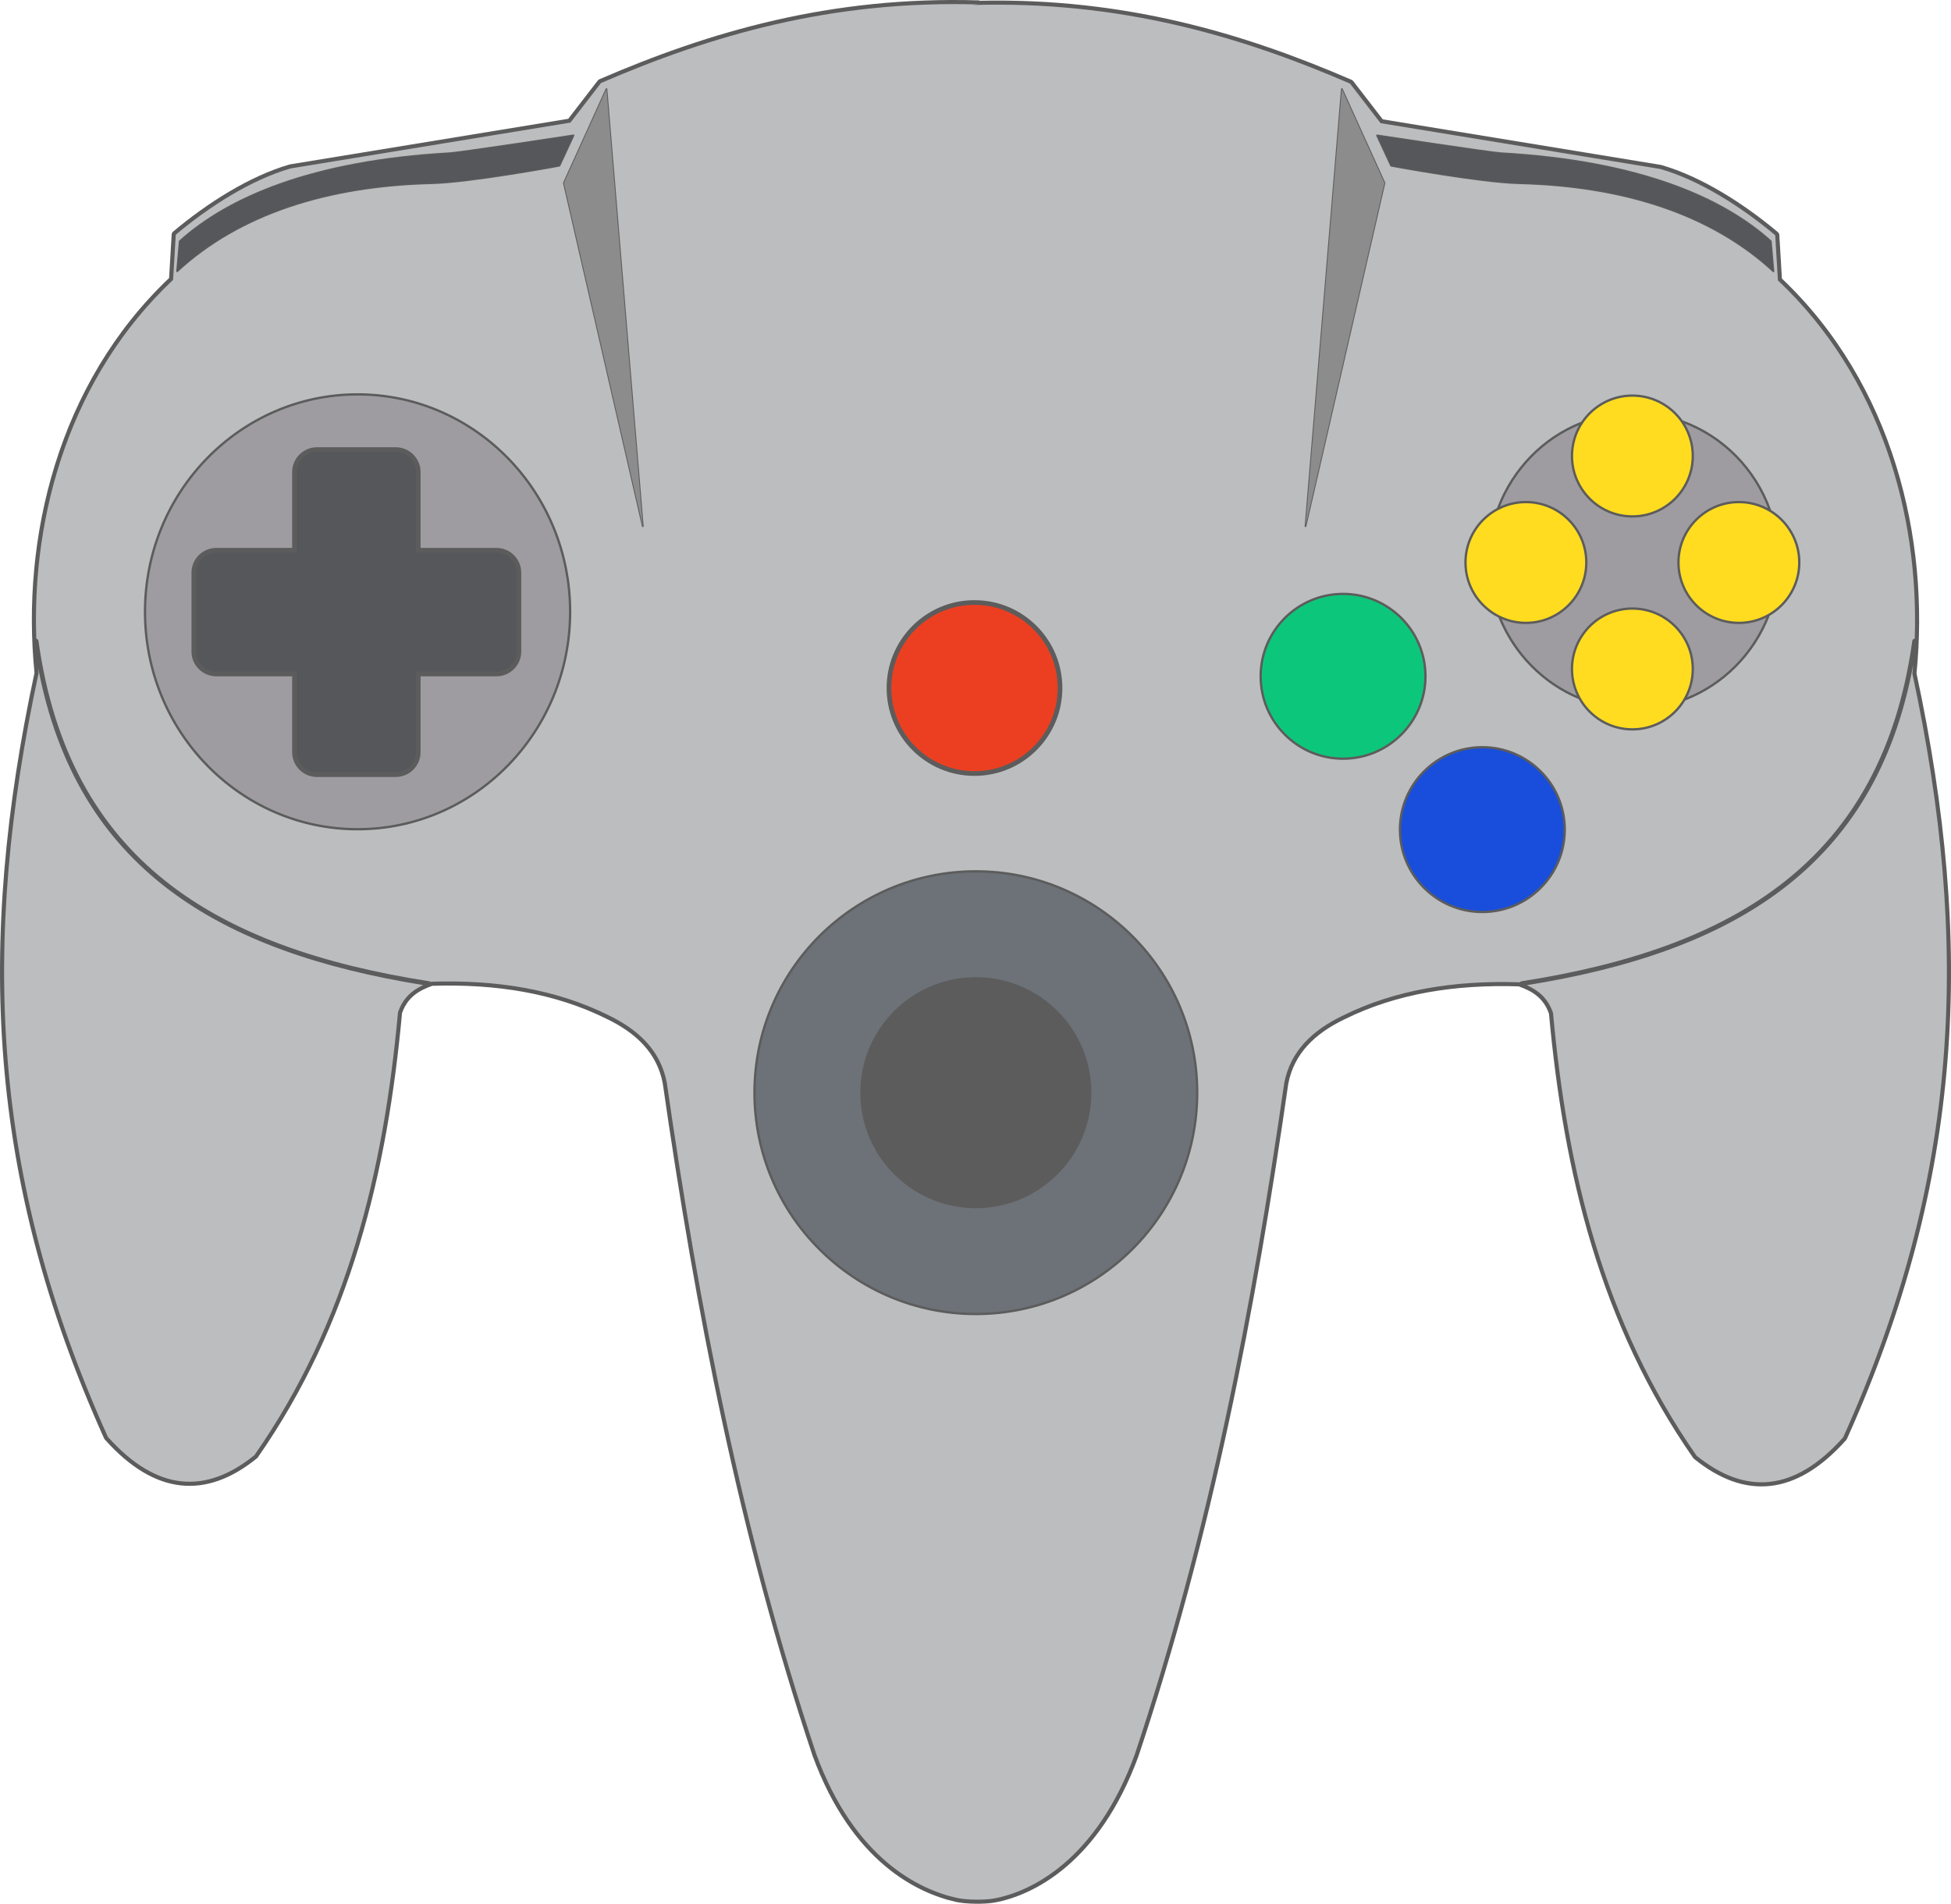
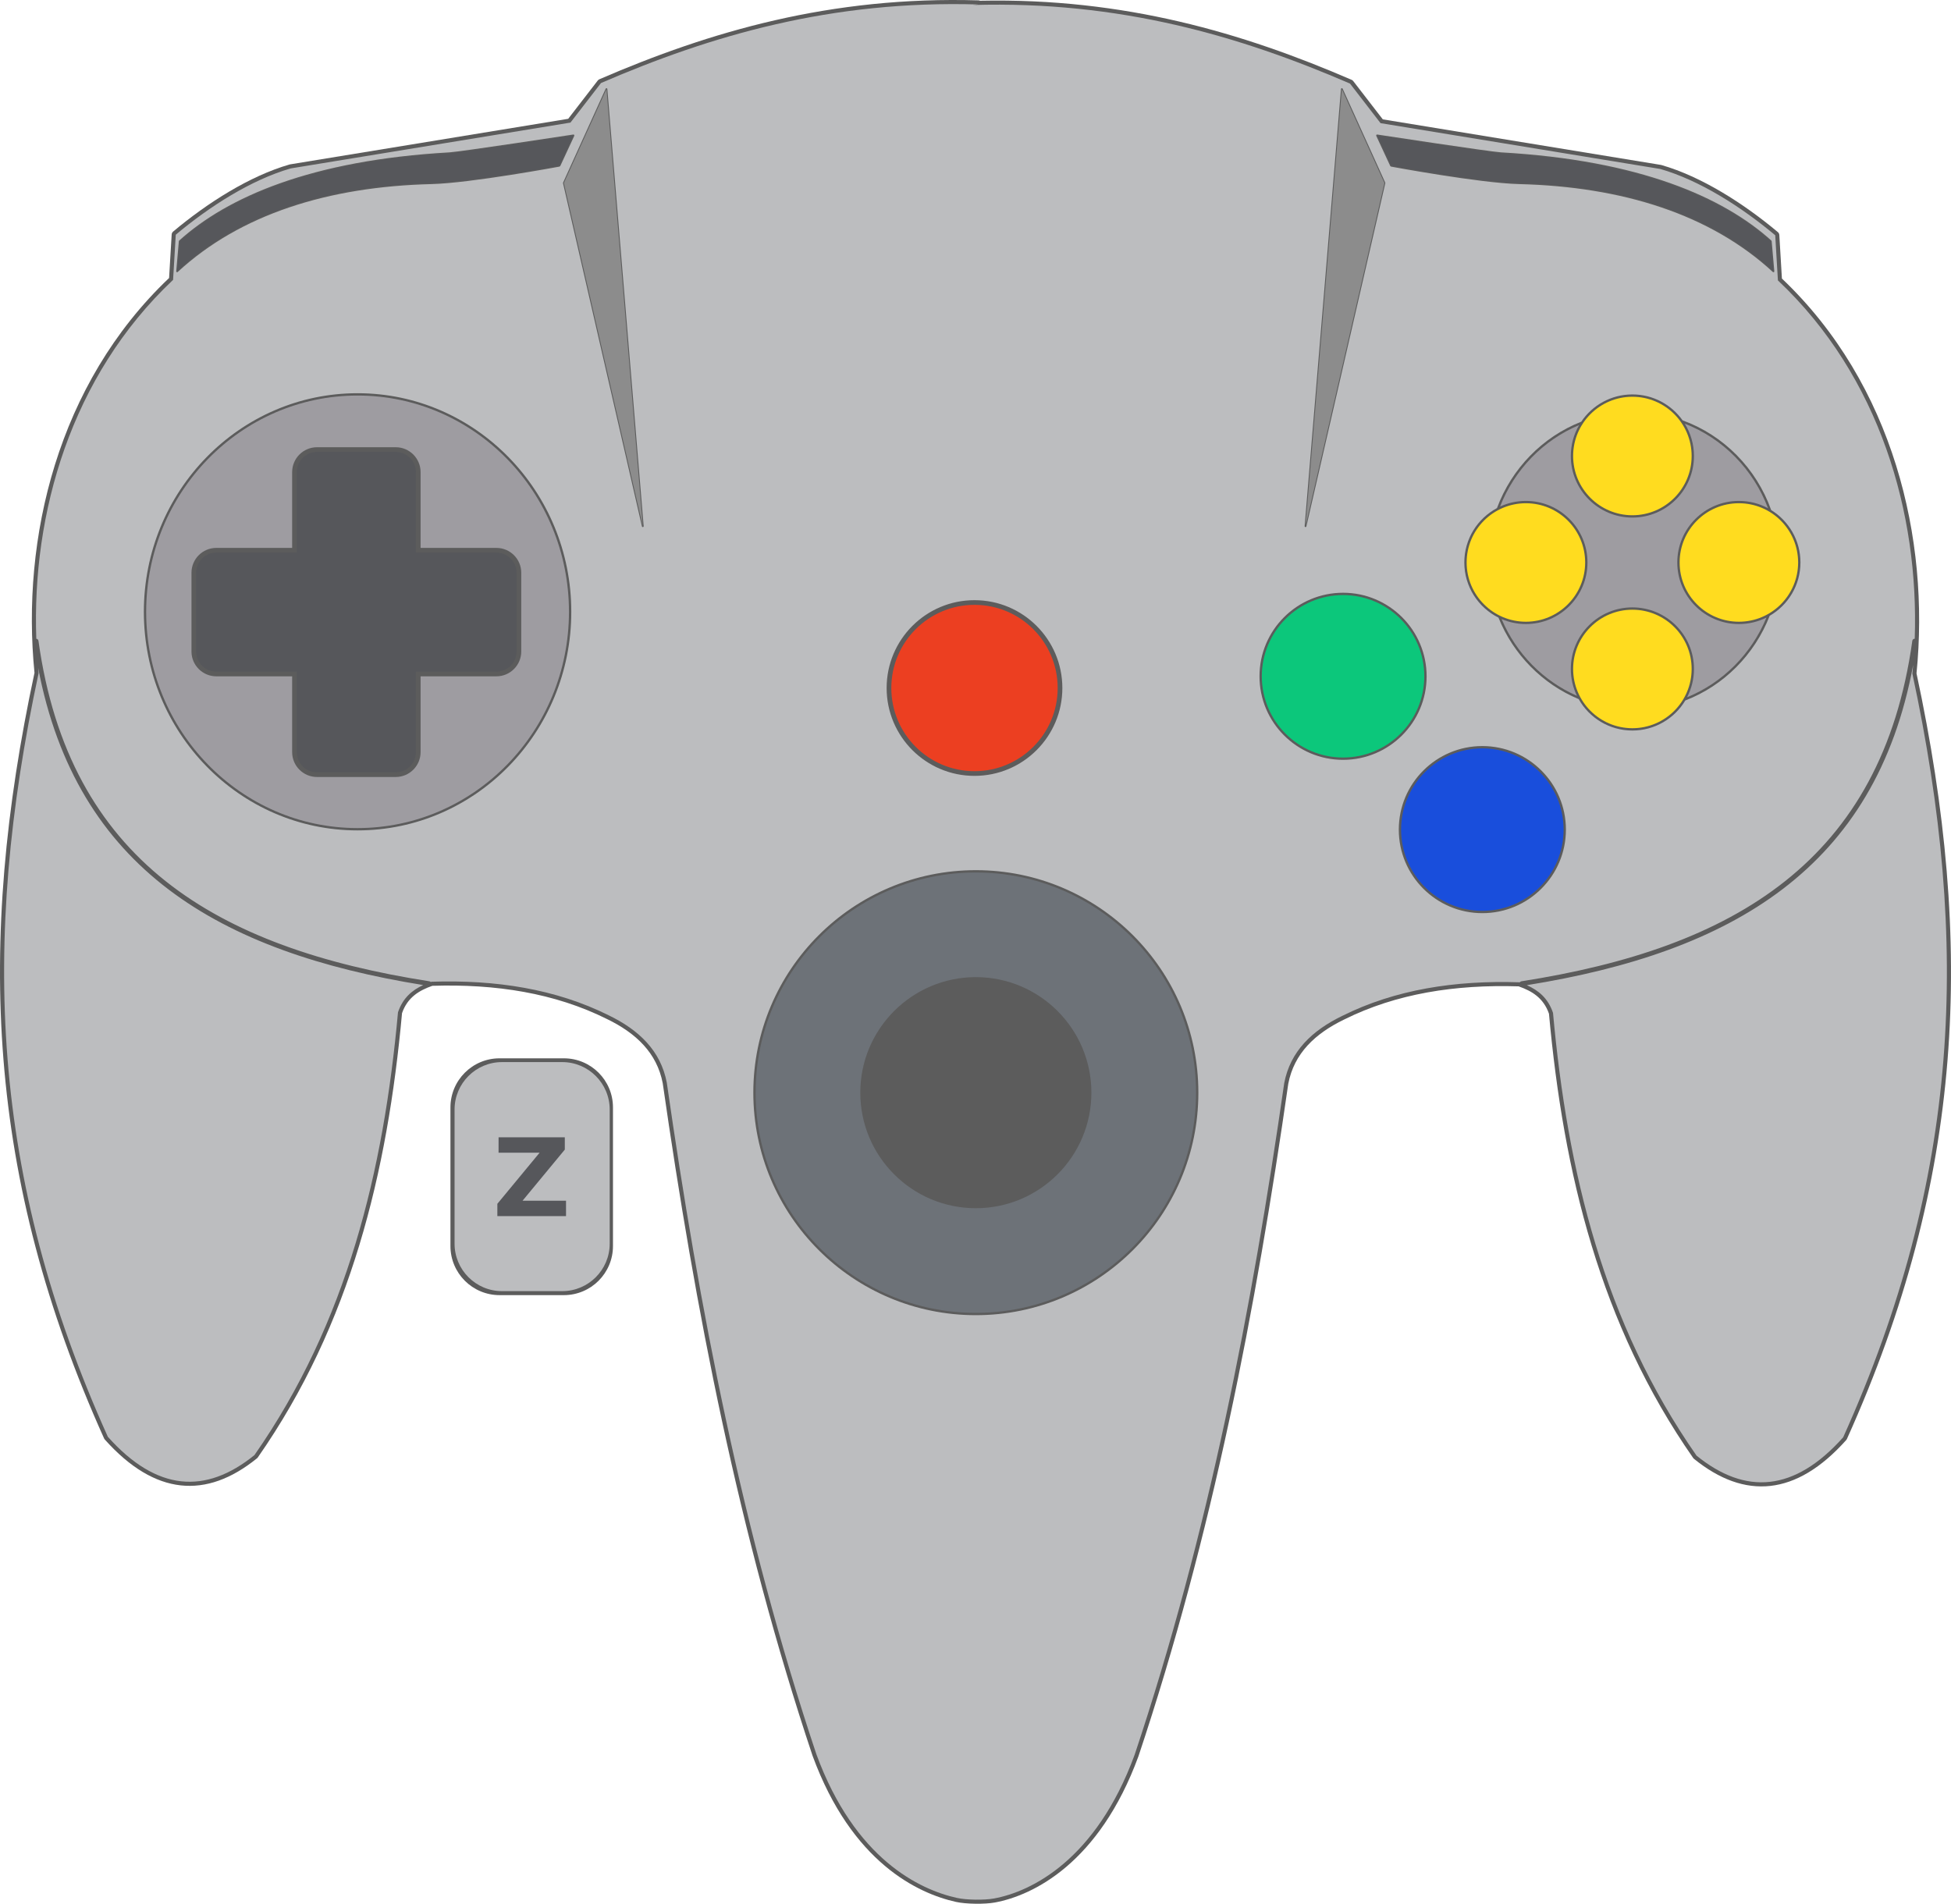
<svg xmlns="http://www.w3.org/2000/svg" width="6939.98" height="6772.564" viewBox="0 0 6939.98 6772.564" version="1.1" xml:space="preserve" style="clip-rule:evenodd;fill-rule:evenodd;stroke-linejoin:round;stroke-miterlimit:2" id="svg21">
  <defs id="defs25" />
  <path id="Dark-Grey-Background" d="m 3485.979,2.588 c -1.71,-0.78 -3.6,-1.238 -5.6,-1.297 -525.25,-15.515 -954.91,110.642 -1348.31,280.692 -2.27,0.98 -4.25,2.52 -5.76,4.47 0,0 -86.49,112.05 -105.13,136.2 0,0 -989.45,162.11 -989.45,162.11 -0.56,0.09 -1.12,0.21 -1.67,0.37 -142.03,40.9 -291.91,136.24 -414.19,238.67 -3.08,2.58 -4.96,6.31 -5.19,10.31 l -9.22,154.89 c -397.1,377.01 -526.315,926.87 -478.774,1404.51 -206.973,965.88 -169.652,1797.32 247.614,2723.75 0.61,1.36 1.43,2.62 2.42,3.73 89.88,100.63 180.14,153.26 270.03,163.16 90.43,9.96 181.08,-23.11 271.52,-96.36 1.06,-0.86 2,-1.86 2.78,-2.98 330.66,-473.66 461.43,-1013.94 513.03,-1580.62 19.77,-56.61 61.28,-80.79 107.84,-97.21 225.55,-7.03 435.22,25.53 620.94,118.06 0.04,0.02 0.09,0.04 0.14,0.07 103.14,50 177.58,120.18 198.4,228.3 115.43,802.65 268.91,1602.12 532.91,2392.38 0.04,0.14 0.09,0.27 0.14,0.4 139.45,380.18 375.31,489.92 510.3,519.84 35.72,7.92 102.14,8.67 137.97,2.07 135.64,-24.99 371.27,-139.55 510.81,-519.95 0.05,-0.13 0.09,-0.27 0.14,-0.4 264,-790.27 417.47,-1589.73 532.91,-2392.38 20.81,-108.12 95.26,-178.3 198.4,-228.31 0.05,-0.02 0.09,-0.04 0.14,-0.07 185.72,-92.52 395.39,-125.08 620.93,-118.05 46.57,16.42 88.08,40.59 107.85,97.21 51.6,566.67 182.37,1106.96 513.03,1580.61 0.78,1.12 1.72,2.13 2.78,2.99 90.44,73.25 181.09,106.31 271.52,96.36 89.88,-9.9 180.14,-62.53 270.03,-163.17 0.99,-1.11 1.81,-2.37 2.42,-3.72 417.27,-926.44 454.59,-1757.87 247.61,-2723.76 47.54,-477.64 -81.67,-1027.49 -478.78,-1404.5 0,0 -9.21,-154.89 -9.21,-154.89 -0.23,-4.01 -2.11,-7.74 -5.19,-10.31 -122.28,-102.44 -272.16,-197.77 -414.19,-238.67 -0.55,-0.16 -1.11,-0.28 -1.68,-0.38 l -989.44,-162.1 c 0,0 -105.13,-136.2 -105.13,-136.2 -1.51,-1.95 -3.49,-3.49 -5.76,-4.47 -386.8,-167.19 -808.64,-291.959 -1321.93,-281.355 z" style="fill:#5c5c5c" />
  <path id="Grey-Shell" d="m 129.112,2272.363 c 3.836,0.28 7.094,3.2 7.645,7.16 108.792,782.13 632.762,1093.25 1390.742,1211.43 1.92,0.3 3.58,1.23 4.81,2.55 0.97,-0.35 1.94,-0.69 2.91,-1.02 228.94,-7.4 441.71,25.63 630.14,119.5 107.7,52.22 184.8,126.04 206.42,239.02 115.32,801.9 268.6,1600.64 532.36,2390.17 136.78,372.89 367.36,481.28 499.76,510.63 34.22,7.58 97.85,8.28 132.18,1.95 132.96,-24.49 362.98,-137.73 499.76,-510.62 263.76,-789.53 417.03,-1588.27 532.35,-2390.17 21.62,-112.98 98.73,-186.8 206.43,-239.02 188.43,-93.87 401.2,-126.9 630.13,-119.51 l 1.09,0.38 c 1.24,-2 3.31,-3.47 5.81,-3.86 757.98,-118.18 1281.96,-429.3 1390.75,-1211.43 0.59,-4.26 4.32,-7.32 8.54,-7.18 15.5,-444.61 -123.18,-932.43 -486.64,-1274.75 l -9.55,-160.66 c -120.74,-101.14 -268.63,-195.44 -408.86,-235.83 l -995.12,-163.03 -108.64,-140.75 c -391.6,-169.26 -819.27,-294.942 -1342.1,-279.5 l 19.92,-1.95 c -522.83,-15.449 -950.5,110.23 -1342.1,279.5 l -108.64,140.74 -995.12,163.04 c -140.24,40.38 -288.12,134.69 -408.86,235.83 l -9.55,160.65 c -363.98,342.8 -502.532,831.53 -486.567,1276.73 z m 6676.297,93 c -133.83,723.88 -644.74,1022.32 -1374.29,1139.38 40.8,18.15 75.33,45.7 93.14,98.34 51.26,564.76 181.12,1103.32 510.63,1575.34 173.83,140.8 347.66,129.44 521.49,-65.19 416.2,-924.07 452.99,-1753.32 246.17,-2716.94 1.04,-10.28 1.99,-20.59 2.86,-30.93 z m -6669.809,9.89 c 0.58,6.41 1.186,12.75 1.824,19.08 -206.821,963.62 -170.028,1792.87 246.175,2716.94 173.83,194.63 347.66,205.99 521.49,65.19 329.51,-472.01 459.37,-1010.58 510.63,-1575.34 17.31,-51.17 50.42,-78.63 89.73,-96.79 -724.85,-116.82 -1233.37,-413.23 -1369.849,-1129.08 z m 3335.609,720.31 c -436.89,0 -791.59,354.7 -791.59,791.59 0,436.89 354.7,791.59 791.59,791.59 436.9,0 791.6,-354.7 791.6,-791.59 0,-436.89 -354.7,-791.59 -791.6,-791.59 z m 1801.72,-441.53 c -164.06,0 -297.27,133.2 -297.27,297.27 0,164.06 133.21,297.26 297.27,297.26 164.07,0 297.27,-133.2 297.27,-297.26 0,-164.07 -133.2,-297.27 -297.27,-297.27 z m -4001.01,-1255.22 c -419.54,0 -760.26,348.41 -760.26,777.66 0,429.26 340.72,777.67 760.26,777.67 419.55,0 760.27,-348.41 760.27,-777.67 0,-429.25 -340.72,-777.66 -760.27,-777.66 z m 2194.49,736.27 c -172.49,0 -312.53,140.04 -312.53,312.54 0,172.49 140.04,312.53 312.53,312.53 172.5,0 312.54,-140.04 312.54,-312.53 0,-172.5 -140.04,-312.54 -312.54,-312.54 z m 1311.03,-26.45 c -164.07,0 -297.27,133.2 -297.27,297.27 0,164.06 133.2,297.27 297.27,297.27 164.07,0 297.27,-133.21 297.27,-297.27 0,-164.07 -133.2,-297.27 -297.27,-297.27 z m 1207.81,-613.24 c -39.72,-55.83 -104.95,-92.27 -178.63,-92.27 -75.78,0 -142.62,38.56 -181.96,97.09 -137.8,54.15 -247.39,166.45 -299.78,307.38 -69.08,36.88 -116.14,109.69 -116.14,193.4 0,85.87 49.51,160.26 121.51,196.18 53.04,131.36 156.31,236.28 285.32,289.86 37.57,66.73 109.08,111.84 191.05,111.84 79.94,0 149.94,-42.9 188.2,-106.92 136.87,-52.73 246.3,-162.68 300.17,-301.23 65.44,-37.91 109.51,-108.71 109.51,-189.73 0,-78.8 -41.69,-147.94 -104.2,-186.54 -52.89,-148.48 -168.99,-266.13 -315.05,-319.06 z m -3982.31,-845.67 c -0.28,0.62 -0.35,1.32 -0.2,1.99 l 280.72,1220.91 c 0.37,1.6 1.91,2.64 3.53,2.39 1.62,-0.26 2.77,-1.72 2.63,-3.35 l -129.22,-1555.1 c -0.11,-1.42 -1.18,-2.58 -2.58,-2.82 -1.4,-0.24 -2.79,0.49 -3.38,1.79 z m 2924.76,1.99 c 0.15,-0.67 0.08,-1.37 -0.2,-1.99 l -151.5,-334.19 c -0.59,-1.3 -1.98,-2.03 -3.38,-1.79 -1.4,0.24 -2.46,1.4 -2.58,2.82 l -129.22,1555.1 c -0.14,1.63 1.01,3.09 2.63,3.35 1.62,0.25 3.16,-0.79 3.53,-2.39 z m -29.03,-173.21 -2.99,1.2 -0.35,3.2 50.19,108.04 2.77,1.81 c 0,0 315.81,58.77 455.17,62.18 367.95,9.03 680.85,107.79 902.79,312.71 0.95,0.88 2.33,1.08 3.49,0.51 1.16,-0.57 1.85,-1.79 1.74,-3.08 l -9.33,-107.08 c -0.07,-0.79 -0.44,-1.52 -1.02,-2.05 -171.19,-154.53 -469.35,-286.15 -961.53,-313.93 -38.87,-2.19 -440.93,-63.51 -440.93,-63.51 z m -2855.68,4.4 -0.35,-3.2 -3,-1.2 c 0,0 -402.06,61.32 -440.93,63.51 -492.17,27.78 -790.33,159.4 -961.52,313.93 -0.59,0.53 -0.95,1.26 -1.02,2.05 l -9.33,107.08 c -0.12,1.29 0.57,2.51 1.73,3.08 1.16,0.57 2.55,0.37 3.5,-0.51 221.94,-204.92 534.84,-303.68 902.78,-312.71 139.36,-3.41 455.17,-62.18 455.17,-62.18 l 2.78,-1.81 z" style="fill:#bcbdbf" />
  <path id="Grey-D-Pad---C---Circles" d="m 1271.919,1407.143 c 415.01,0 751.93,344.73 751.93,769.33 0,424.61 -336.92,769.34 -751.93,769.34 -415,0 -751.92,-344.73 -751.92,-769.34 0,-424.6 336.92,-769.33 751.92,-769.33 z m -232.71,541.99 H 769.569 c -48.83,0 -88.48,39.64 -88.48,88.48 v 279.93 c 0,48.83 39.65,88.48 88.48,88.48 0,0 269.64,0 269.64,0 0,61.15 0,269.63 0,269.63 0,48.84 39.64,88.48 88.48,88.48 h 279.93 c 48.83,0 88.48,-39.64 88.48,-88.48 0,0 0,-208.48 0,-269.63 0,0 269.63,0 269.63,0 48.83,0 88.48,-39.65 88.48,-88.48 0,0 0,-279.93 0,-279.93 0,-48.84 -39.65,-88.48 -88.48,-88.48 h -269.63 c 0,0 0,-269.63 0,-269.63 0,-48.84 -39.65,-88.49 -88.48,-88.49 h -279.93 c -48.84,0 -88.48,39.65 -88.48,88.49 0,0 0,269.63 0,269.63 z m 4953.91,-441.89 c 135.65,52.68 243.76,162.58 295.91,300.71 -30.86,-16.61 -66.15,-26.04 -103.62,-26.04 -120.92,0 -219.09,98.17 -219.09,219.08 0,120.92 98.17,219.09 219.09,219.09 35.27,0 68.61,-8.35 98.13,-23.18 -52.91,128.86 -155.03,231.55 -282.3,283.53 15.63,-30.14 24.47,-64.37 24.47,-100.65 0,-120.91 -98.17,-219.08 -219.09,-219.08 -120.92,0 -219.09,98.17 -219.09,219.08 0,34.26 7.88,66.69 21.92,95.58 -119.92,-52.66 -216.22,-150.76 -268.03,-273 26.52,11.4 55.74,17.72 86.41,17.72 120.92,0 219.09,-98.17 219.09,-219.09 0,-120.91 -98.17,-219.08 -219.09,-219.08 -32.83,0 -63.98,7.23 -91.93,20.19 51.34,-131.16 153.3,-236.17 281.21,-289.83 -18.8,32.31 -29.58,69.88 -29.58,109.94 0,120.91 98.17,219.08 219.09,219.08 120.92,0 219.09,-98.17 219.09,-219.08 0,-42.16 -11.93,-81.54 -32.59,-114.97 z" style="fill:#9e9ca1" />
  <path id="Dark-Grey-D-Pad---C" d="M 1055.869,1965.793 H 769.569 c -39.63,0 -71.81,32.18 -71.81,71.82 v 279.93 c 0,39.64 32.18,71.81 71.81,71.81 h 286.3 v 286.3 c 0,39.64 32.18,71.82 71.82,71.82 h 279.93 c 39.63,0 71.81,-32.18 71.81,-71.82 v -286.3 h 286.3 c 39.64,0 71.82,-32.17 71.82,-71.81 v -279.93 c 0,-39.64 -32.18,-71.82 -71.82,-71.82 h -286.3 v -286.29 c 0,-39.64 -32.18,-71.82 -71.81,-71.82 h -279.93 c -39.64,0 -71.82,32.18 -71.82,71.82 z m 984.28,-1484.2 c 0,0 -402.36,61.34 -441.26,63.54 -491.16,27.73 -788.77,158.91 -959.61,313.13 l -9.33,107.08 c 222.45,-205.38 536.03,-304.49 904.83,-313.53 139.36,-3.42 455.18,-62.18 455.18,-62.18 z m 2858.01,0 c 0,0 402.37,61.34 441.27,63.54 491.16,27.73 788.76,158.91 959.6,313.13 l 9.34,107.08 c -222.46,-205.38 -536.04,-304.49 -904.83,-313.53 -139.36,-3.42 -455.19,-62.18 -455.19,-62.18 z" style="fill:#56575b" />
  <path id="Grey-Shading" d="m 2005.789,651.013 280.72,1220.91 -129.22,-1555.1 z m 2918.86,0 -280.72,1220.91 129.22,-1555.1 z" style="fill:#8c8c8c" />
  <path id="Grey-Analog-Stick-Outer-Circle" d="m 3471.209,3103.893 c 432.3,0 783.26,350.97 783.26,783.26 0,432.29 -350.96,783.26 -783.26,783.26 -432.29,0 -783.25,-350.97 -783.25,-783.26 0,-432.29 350.96,-783.26 783.25,-783.26 z m 0,372.23 c -226.85,0 -411.03,184.17 -411.03,411.03 0,226.85 184.18,411.03 411.03,411.03 226.86,0 411.03,-184.18 411.03,-411.03 0,-226.86 -184.17,-411.03 -411.03,-411.03 z" style="fill:#6d7278" />
  <path id="Yellow-Buttons" d="m 5806.619,2169.033 c 116.32,0 210.76,94.44 210.76,210.75 0,116.32 -94.44,210.76 -210.76,210.76 -116.32,0 -210.75,-94.44 -210.75,-210.76 0,-116.31 94.43,-210.75 210.75,-210.75 z m 0,-757.58 c 116.32,0 210.76,94.44 210.76,210.76 0,116.32 -94.44,210.75 -210.76,210.75 -116.32,0 -210.75,-94.43 -210.75,-210.75 0,-116.32 94.43,-210.76 210.75,-210.76 z m 168.04,589.54 c 0,-116.31 94.43,-210.75 210.75,-210.75 116.32,0 210.76,94.44 210.76,210.75 0,116.32 -94.44,210.76 -210.76,210.76 -116.32,0 -210.75,-94.44 -210.75,-210.76 z m -757.58,0 c 0,-116.31 94.44,-210.75 210.75,-210.75 116.32,0 210.76,94.44 210.76,210.75 0,116.32 -94.44,210.76 -210.76,210.76 -116.31,0 -210.75,-94.44 -210.75,-210.76 z" style="fill:#ffdc1f" />
  <g id="Green-Button" transform="translate(-844.0809,-1000.716)">
    <circle cx="5621.52" cy="3406.62" r="288.935" style="fill:#0cc77b" id="circle12" />
  </g>
  <g id="Blue-Button" transform="translate(-348.5879,-455.3172)">
    <circle cx="5621.52" cy="3406.62" r="288.935" style="fill:#194edc" id="circle15" />
  </g>
  <g id="Red-Button" transform="translate(-794.1752,-982.8925)">
    <circle cx="4260.59" cy="3430.51" r="295.87" style="fill:#ec3f21" id="circle18" />
  </g>
+   <g id="layer2" style="display:inline;opacity:1;stroke-width:1;stroke-dasharray:none;paint-order:markers stroke fill" transform="matrix(50.36697,0,0,50.36697,3240.068,-579.5645)">
+     <rect style="clip-rule:evenodd;display:inline;opacity:1;fill:#5c5c5c;fill-opacity:1;fill-rule:evenodd;stroke:none;stroke-width:1;stroke-linejoin:round;stroke-miterlimit:4;stroke-dasharray:none;stroke-opacity:1;paint-order:markers stroke fill;image-rendering:auto" id="rect1917-0" width="11.479" height="16.726" x="-32.517" y="86.257" ry="3.468" class="theme-button" ojd-button="Z" />
+     <rect style="display:inline;opacity:1;fill:#bcbdbf;fill-opacity:1;stroke:none;stroke-width:0.961;stroke-linejoin:round;stroke-miterlimit:4;stroke-dasharray:none;stroke-opacity:1;paint-order:markers stroke fill;image-rendering:auto" id="rect1917" width="10.956" height="16.178" x="-32.226" y="86.523" ry="3.354" class="theme-button" ojd-button="Z" />
+     <g aria-label="Z" style="font-style:normal;font-weight:normal;font-size:5.735px;line-height:1.25;font-family:sans-serif;letter-spacing:0px;word-spacing:0px;clip-rule:evenodd;display:inline;opacity:1;fill:#56575b;fill-opacity:1;fill-rule:evenodd;stroke:none;stroke-width:0.751;stroke-linejoin:round;stroke-miterlimit:2;stroke-dasharray:none;paint-order:markers stroke fill" id="text1921" transform="matrix(1.331089,0,0,1.331089,-67.4593,-40.85304)">
+       <path d="m 28.805,99.685 h 3.514 v 0.652 l -2.243,2.713 h 2.307 v 0.815 h -3.643 v -0.652 l 2.243,-2.713 h -2.179 z" style="font-style:normal;font-variant:normal;font-weight:bold;font-stretch:normal;font-family:sans-serif;-inkscape-font-specification:'sans-serif Bold';fill:#56575b;fill-opacity:1;stroke-width:0.751;stroke-dasharray:none;paint-order:markers stroke fill" id="path2008" />
+     </g>
+   </g>
</svg>
